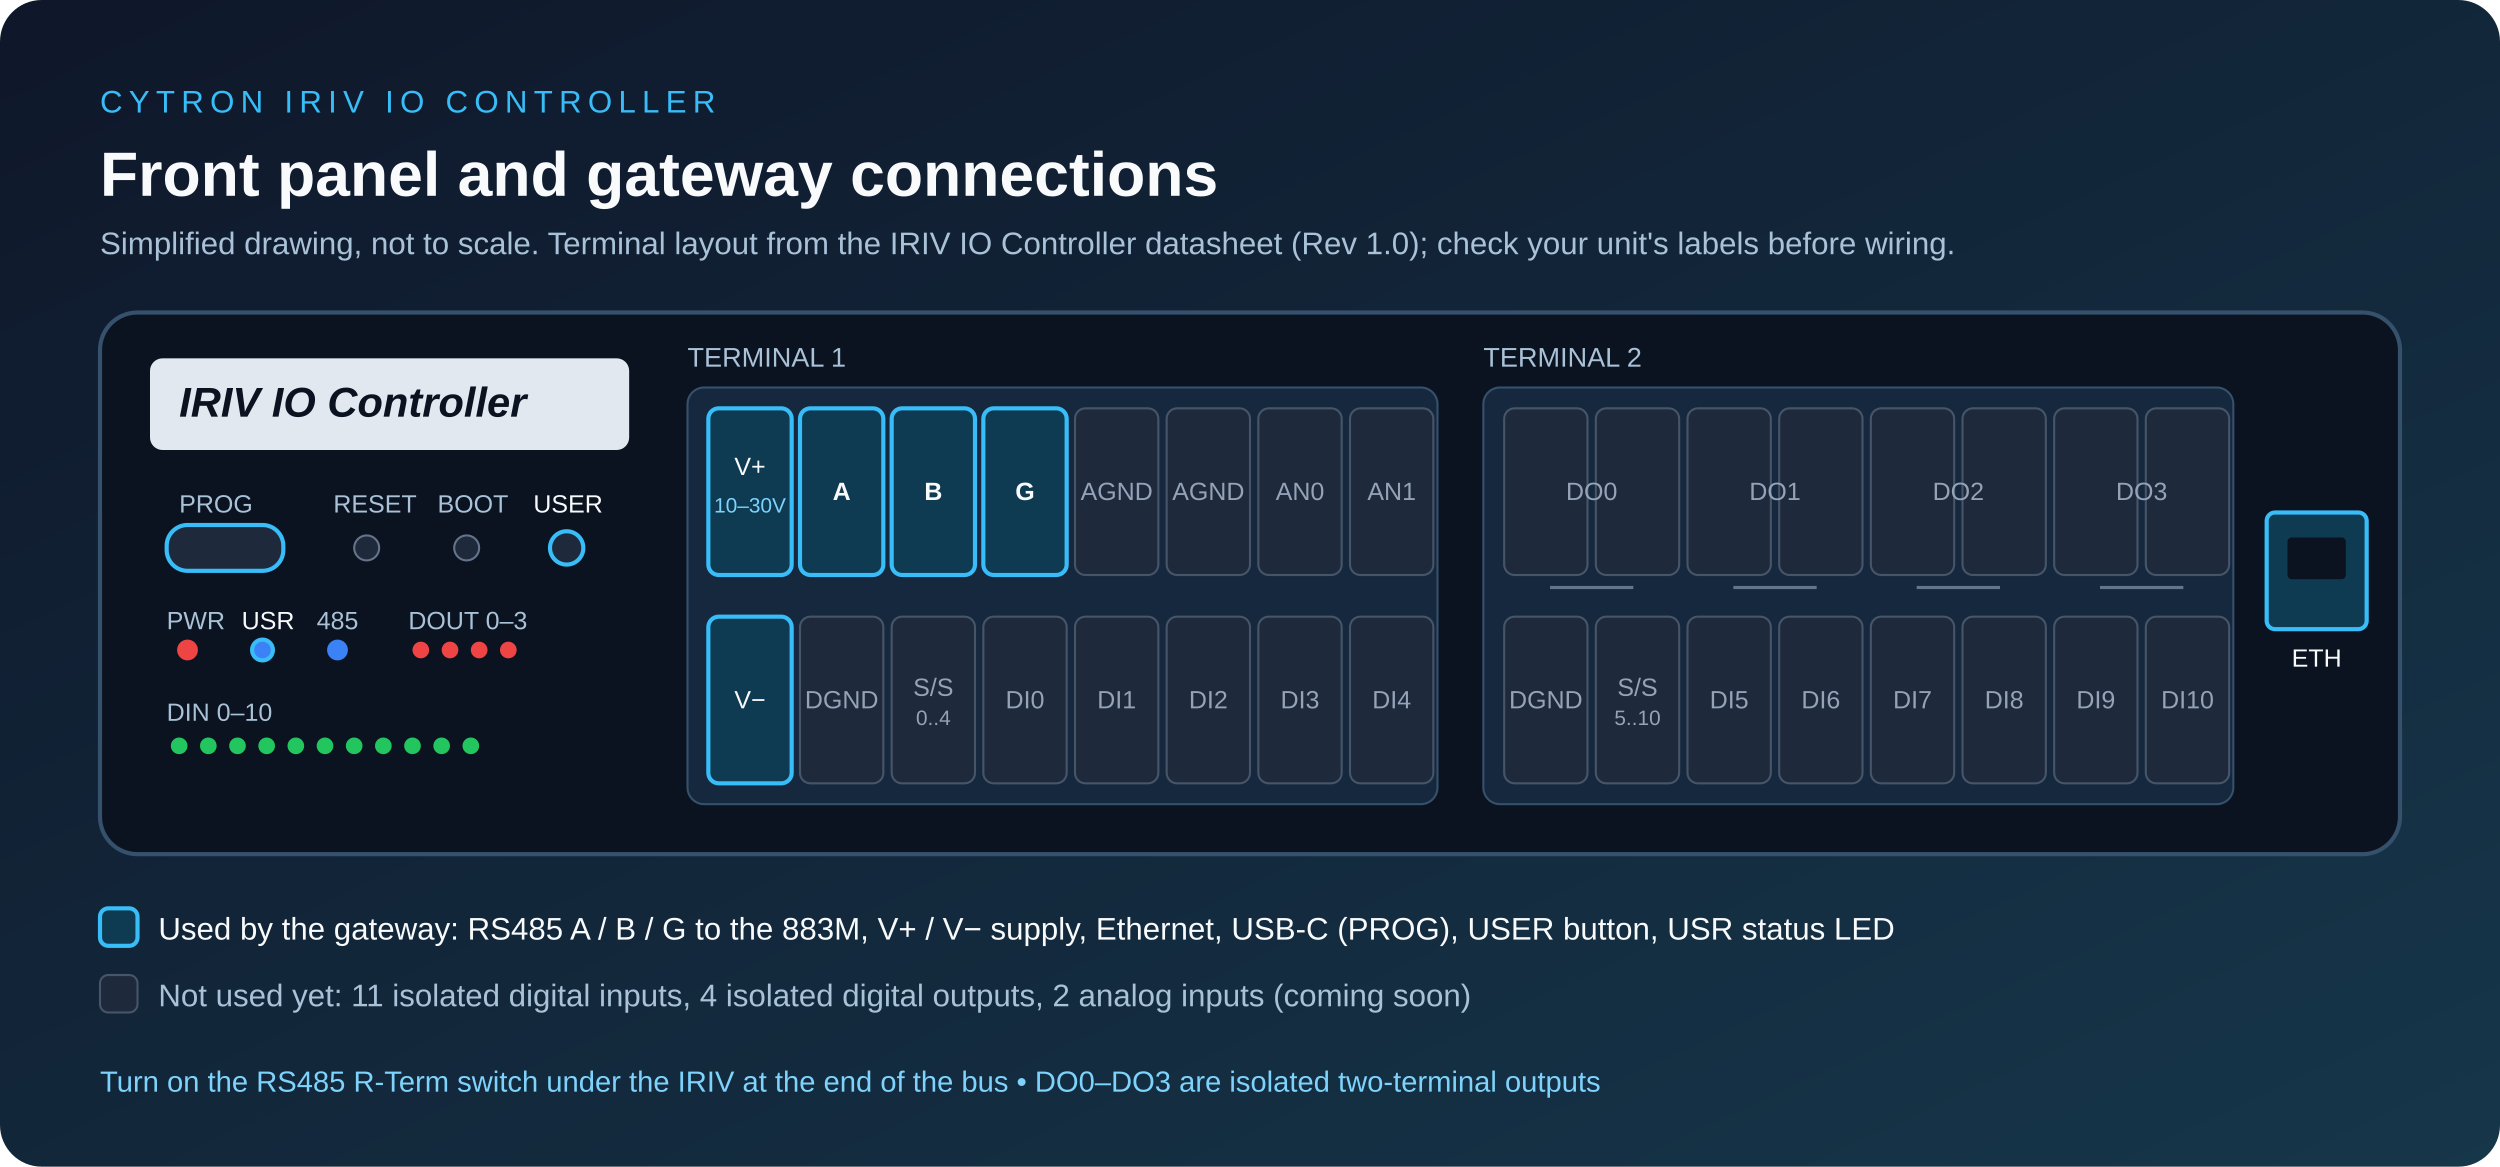
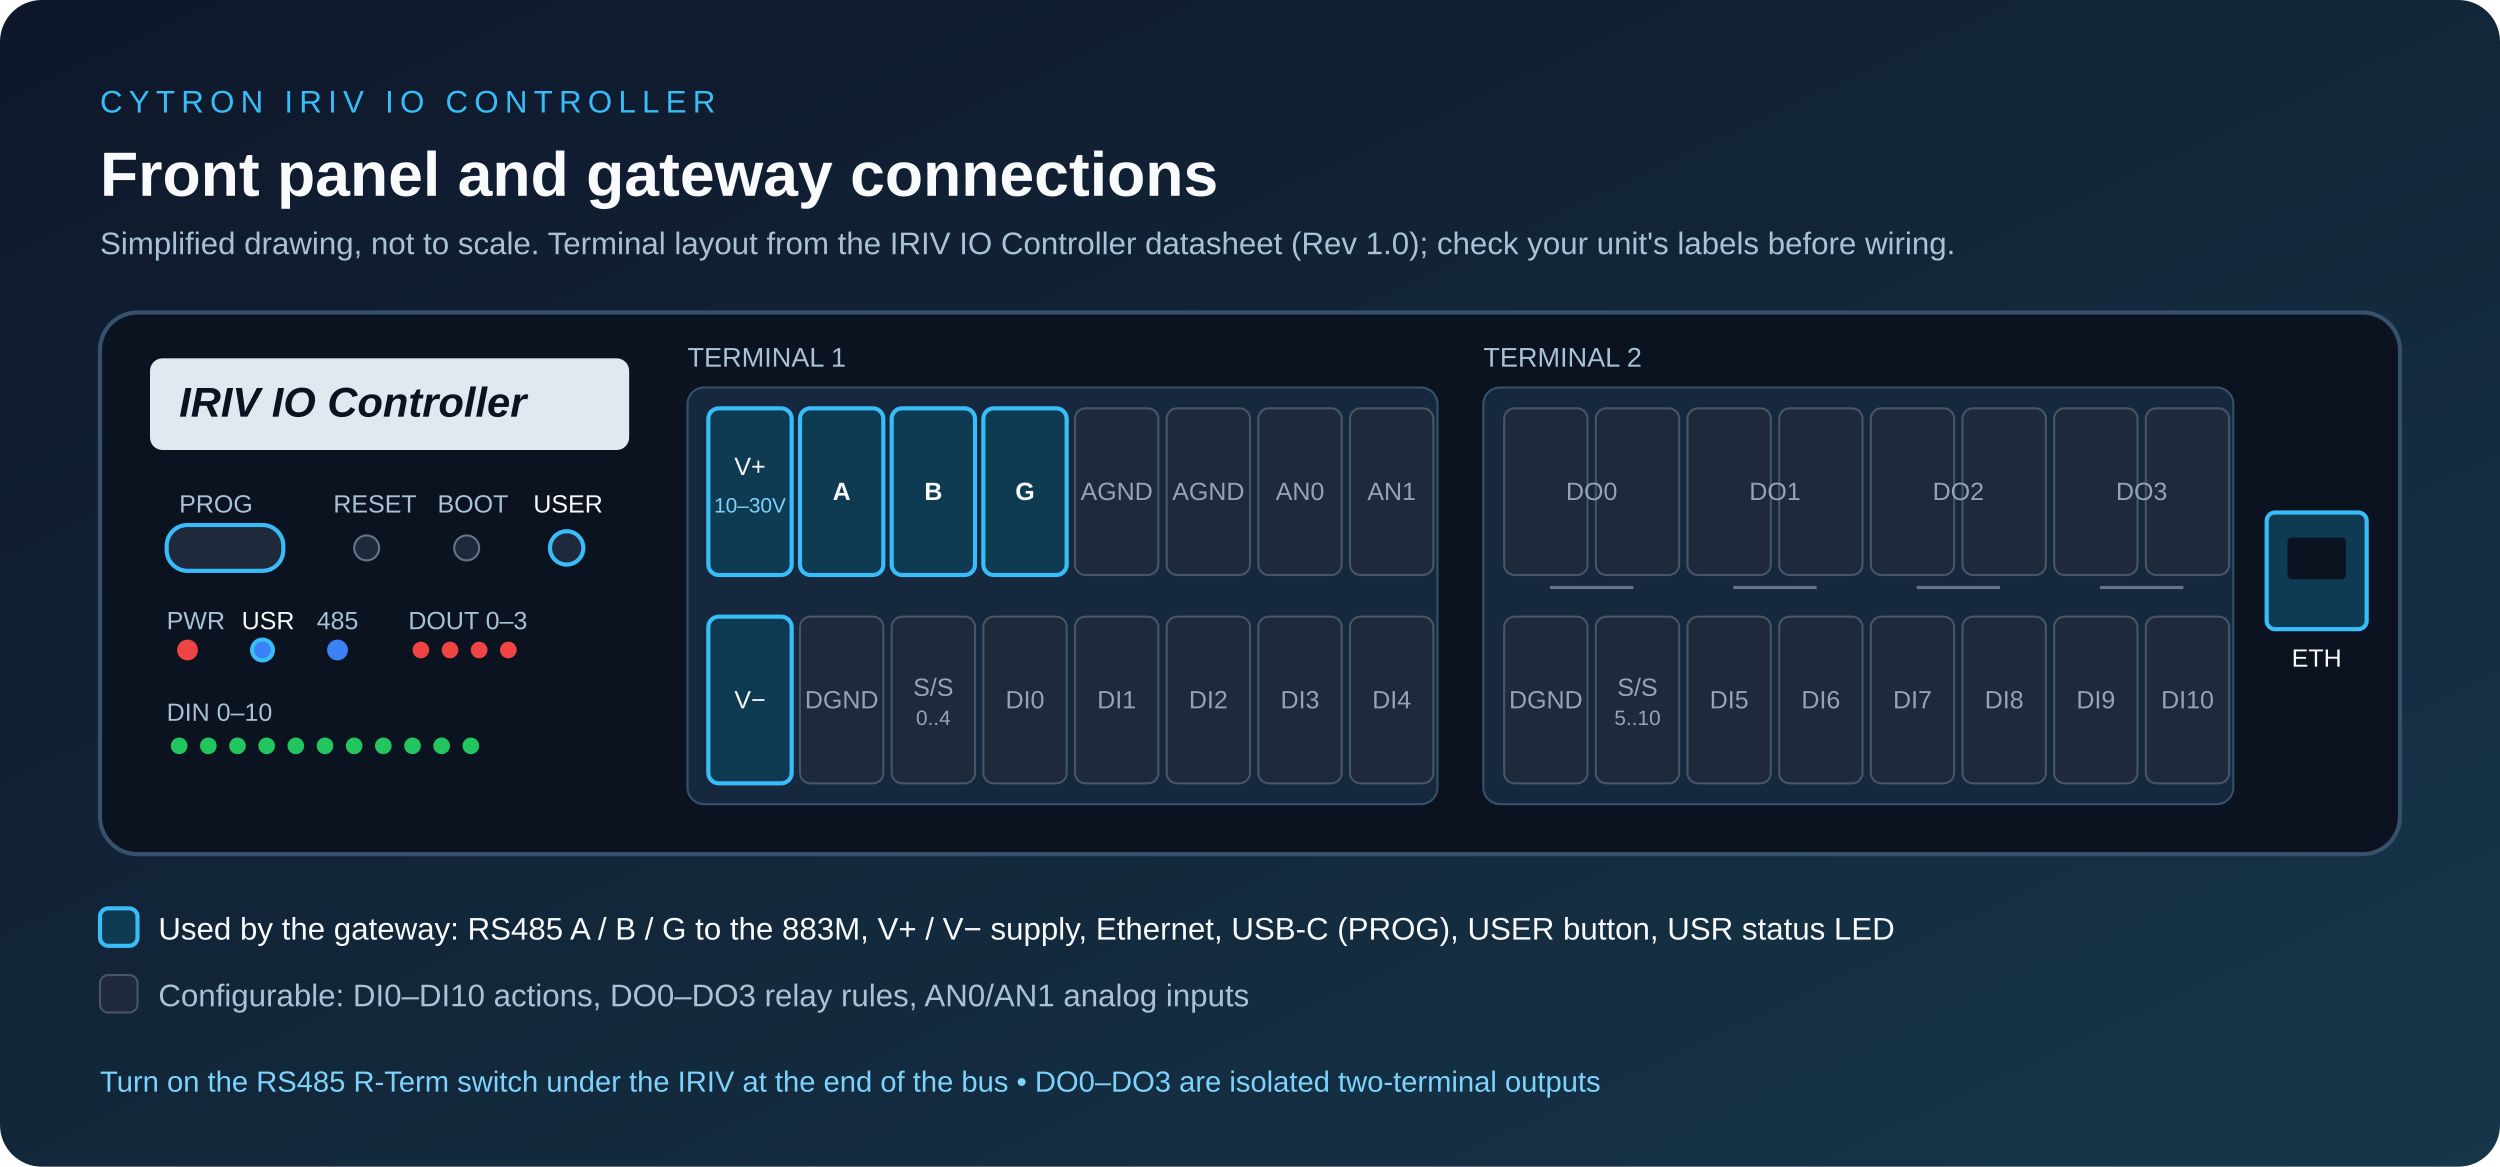
<svg xmlns="http://www.w3.org/2000/svg" width="1200" height="560" viewBox="0 0 1200 560">
  <defs>
    <linearGradient id="bg" x2="1" y2="1">
      <stop stop-color="#0f172a" />
      <stop offset="1" stop-color="#16364a" />
    </linearGradient>
  </defs>
  <rect width="1200" height="560" rx="20" fill="url(#bg)" />
  <g font-family="Segoe UI,Arial,sans-serif">
    <text x="48" y="54" fill="#38bdf8" font-size="15" letter-spacing="3">CYTRON IRIV IO CONTROLLER</text>
    <text x="48" y="94" fill="#f8fafc" font-size="30" font-weight="700">Front panel and gateway connections</text>
    <text x="48" y="122" fill="#a9c2d7" font-size="15">Simplified drawing, not to scale. Terminal layout from the IRIV IO Controller datasheet (Rev 1.0); check your unit's labels before wiring.</text>
    <rect x="48" y="150" width="1104" height="260" rx="18" fill="#0b1220" stroke="#35516b" stroke-width="2" />
    <rect x="72" y="172" width="230" height="44" rx="6" fill="#e2e8f0" />
    <text x="86" y="200" fill="#0b1220" font-size="20" font-weight="700" font-style="italic">IRIV IO Controller</text>
    <g font-size="12" fill="#a9c2d7">
      <text x="86" y="246">PROG</text>
      <rect x="80" y="252" width="56" height="22" rx="10" fill="#1e293b" stroke="#38bdf8" stroke-width="2" />
      <text x="160" y="246">RESET</text>
      <circle cx="176" cy="263" r="6" fill="#1e293b" stroke="#64748b" />
      <text x="210" y="246">BOOT</text>
      <circle cx="224" cy="263" r="6" fill="#1e293b" stroke="#64748b" />
      <text x="256" y="246" fill="#f8fafc">USER</text>
      <circle cx="272" cy="263" r="8" fill="#1e293b" stroke="#38bdf8" stroke-width="2" />
      <text x="80" y="302">PWR</text>
      <circle cx="90" cy="312" r="5" fill="#ef4444" />
      <text x="116" y="302" fill="#f8fafc">USR</text>
      <circle cx="126" cy="312" r="5" fill="#3b82f6" stroke="#38bdf8" stroke-width="2" />
      <text x="152" y="302">485</text>
      <circle cx="162" cy="312" r="5" fill="#3b82f6" />
      <text x="196" y="302">DOUT 0–3</text>
      <g fill="#ef4444">
        <circle cx="202" cy="312" r="4" />
        <circle cx="216" cy="312" r="4" />
        <circle cx="230" cy="312" r="4" />
        <circle cx="244" cy="312" r="4" />
      </g>
      <text x="80" y="346">DIN 0–10</text>
      <g fill="#22c55e">
        <circle cx="86" cy="358" r="4" />
        <circle cx="100" cy="358" r="4" />
        <circle cx="114" cy="358" r="4" />
        <circle cx="128" cy="358" r="4" />
        <circle cx="142" cy="358" r="4" />
        <circle cx="156" cy="358" r="4" />
        <circle cx="170" cy="358" r="4" />
        <circle cx="184" cy="358" r="4" />
        <circle cx="198" cy="358" r="4" />
        <circle cx="212" cy="358" r="4" />
        <circle cx="226" cy="358" r="4" />
      </g>
    </g>
    <text x="330" y="176" fill="#a9c2d7" font-size="13">TERMINAL 1</text>
    <g font-size="12" text-anchor="middle">
      <g fill="#16283e" stroke="#35516b">
        <rect x="330" y="186" width="360" height="200" rx="8" />
      </g>
      <g>
        <rect x="340" y="196" width="40" height="80" rx="5" fill="#0e3a52" stroke="#38bdf8" stroke-width="2" />
        <text x="360" y="228" fill="#f8fafc">V+</text>
        <text x="360" y="246" fill="#7dd3fc" font-size="10">10–30V</text>
        <rect x="384" y="196" width="40" height="80" rx="5" fill="#0e3a52" stroke="#38bdf8" stroke-width="2" />
        <text x="404" y="240" fill="#f8fafc" font-weight="700">A</text>
        <rect x="428" y="196" width="40" height="80" rx="5" fill="#0e3a52" stroke="#38bdf8" stroke-width="2" />
        <text x="448" y="240" fill="#f8fafc" font-weight="700">B</text>
        <rect x="472" y="196" width="40" height="80" rx="5" fill="#0e3a52" stroke="#38bdf8" stroke-width="2" />
        <text x="492" y="240" fill="#f8fafc" font-weight="700">G</text>
        <g fill="#1e293b" stroke="#475569">
          <rect x="516" y="196" width="40" height="80" rx="5" />
          <rect x="560" y="196" width="40" height="80" rx="5" />
          <rect x="604" y="196" width="40" height="80" rx="5" />
          <rect x="648" y="196" width="40" height="80" rx="5" />
        </g>
        <g fill="#94a3b8">
          <text x="536" y="240">AGND</text>
          <text x="580" y="240">AGND</text>
          <text x="624" y="240">AN0</text>
          <text x="668" y="240">AN1</text>
        </g>
      </g>
      <g>
        <rect x="340" y="296" width="40" height="80" rx="5" fill="#0e3a52" stroke="#38bdf8" stroke-width="2" />
        <text x="360" y="340" fill="#f8fafc">V−</text>
        <g fill="#1e293b" stroke="#475569">
          <rect x="384" y="296" width="40" height="80" rx="5" />
          <rect x="428" y="296" width="40" height="80" rx="5" />
          <rect x="472" y="296" width="40" height="80" rx="5" />
          <rect x="516" y="296" width="40" height="80" rx="5" />
          <rect x="560" y="296" width="40" height="80" rx="5" />
          <rect x="604" y="296" width="40" height="80" rx="5" />
          <rect x="648" y="296" width="40" height="80" rx="5" />
        </g>
        <g fill="#94a3b8">
          <text x="404" y="340">DGND</text>
          <text x="448" y="334">S/S</text>
          <text x="448" y="348" font-size="10">0..4</text>
          <text x="492" y="340">DI0</text>
          <text x="536" y="340">DI1</text>
          <text x="580" y="340">DI2</text>
          <text x="624" y="340">DI3</text>
          <text x="668" y="340">DI4</text>
        </g>
      </g>
      <text x="712" y="176" fill="#a9c2d7" font-size="13" text-anchor="start">TERMINAL 2</text>
      <rect x="712" y="186" width="360" height="200" rx="8" fill="#16283e" stroke="#35516b" />
      <g fill="#1e293b" stroke="#475569">
        <rect x="722" y="196" width="40" height="80" rx="5" />
        <rect x="766" y="196" width="40" height="80" rx="5" />
        <rect x="810" y="196" width="40" height="80" rx="5" />
        <rect x="854" y="196" width="40" height="80" rx="5" />
        <rect x="898" y="196" width="40" height="80" rx="5" />
        <rect x="942" y="196" width="40" height="80" rx="5" />
        <rect x="986" y="196" width="40" height="80" rx="5" />
        <rect x="1030" y="196" width="40" height="80" rx="5" />
        <rect x="722" y="296" width="40" height="80" rx="5" />
        <rect x="766" y="296" width="40" height="80" rx="5" />
        <rect x="810" y="296" width="40" height="80" rx="5" />
        <rect x="854" y="296" width="40" height="80" rx="5" />
        <rect x="898" y="296" width="40" height="80" rx="5" />
        <rect x="942" y="296" width="40" height="80" rx="5" />
        <rect x="986" y="296" width="40" height="80" rx="5" />
        <rect x="1030" y="296" width="40" height="80" rx="5" />
      </g>
      <g fill="#94a3b8">
        <text x="764" y="240">DO0</text>
        <text x="852" y="240">DO1</text>
        <text x="940" y="240">DO2</text>
        <text x="1028" y="240">DO3</text>
        <text x="742" y="340">DGND</text>
        <text x="786" y="334">S/S</text>
        <text x="786" y="348" font-size="10">5..10</text>
        <text x="830" y="340">DI5</text>
        <text x="874" y="340">DI6</text>
        <text x="918" y="340">DI7</text>
        <text x="962" y="340">DI8</text>
        <text x="1006" y="340">DI9</text>
        <text x="1050" y="340">DI10</text>
      </g>
      <g stroke="#64748b" stroke-width="1.5" fill="none">
        <path d="M744 282 H784" />
        <path d="M832 282 H872" />
        <path d="M920 282 H960" />
        <path d="M1008 282 H1048" />
      </g>
    </g>
    <rect x="1088" y="246" width="48" height="56" rx="4" fill="#0e3a52" stroke="#38bdf8" stroke-width="2" />
    <rect x="1098" y="258" width="28" height="20" rx="2" fill="#0b1220" />
    <text x="1112" y="320" fill="#f8fafc" font-size="12" text-anchor="middle">ETH</text>
    <g font-size="15">
      <rect x="48" y="436" width="18" height="18" rx="4" fill="#0e3a52" stroke="#38bdf8" stroke-width="2" />
      <text x="76" y="451" fill="#f8fafc">Used by the gateway: RS485 A / B / G to the 883M, V+ / V− supply, Ethernet, USB-C (PROG), USER button, USR status LED</text>
      <rect x="48" y="468" width="18" height="18" rx="4" fill="#1e293b" stroke="#475569" />
-       <text x="76" y="483" fill="#a9c2d7">Not used yet: 11 isolated digital inputs, 4 isolated digital outputs, 2 analog inputs (coming soon)</text>
+       <text x="76" y="483" fill="#a9c2d7">Configurable: DI0–DI10 actions, DO0–DO3 relay rules, AN0/AN1 analog inputs</text>
      <text x="48" y="524" fill="#7dd3fc" font-size="14">Turn on the RS485 R-Term switch under the IRIV at the end of the bus • DO0–DO3 are isolated two-terminal outputs</text>
    </g>
  </g>
</svg>
